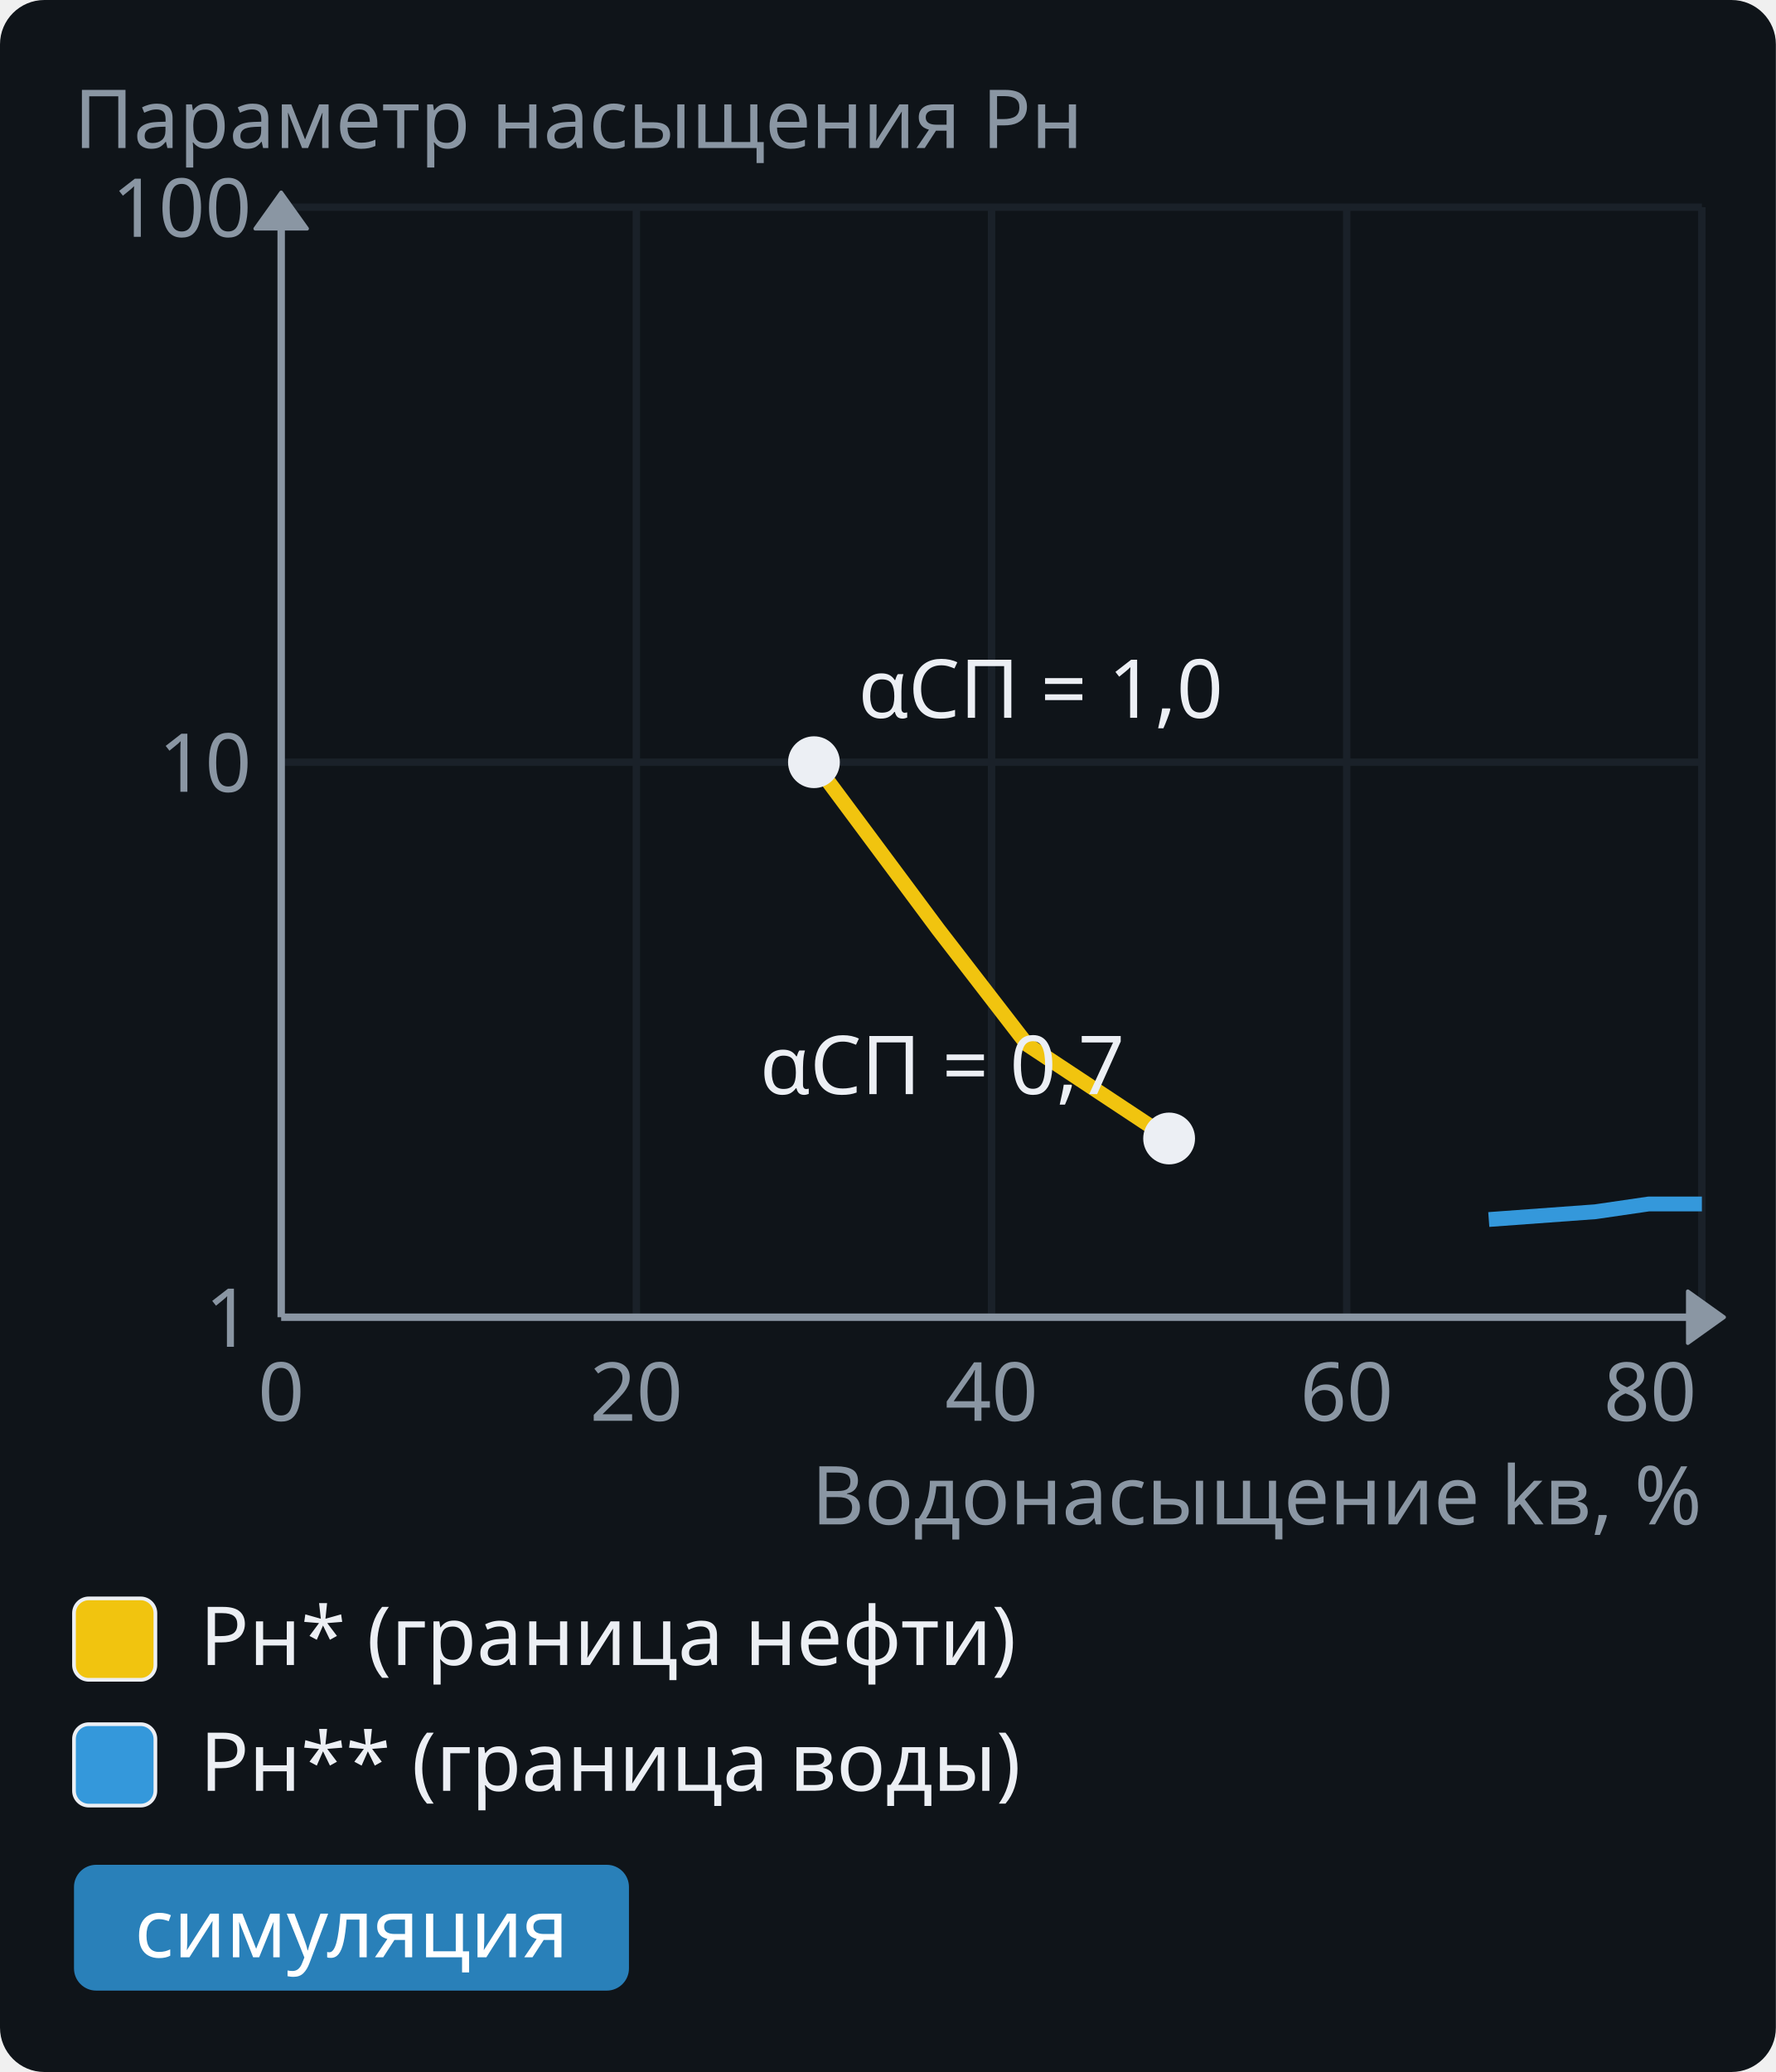
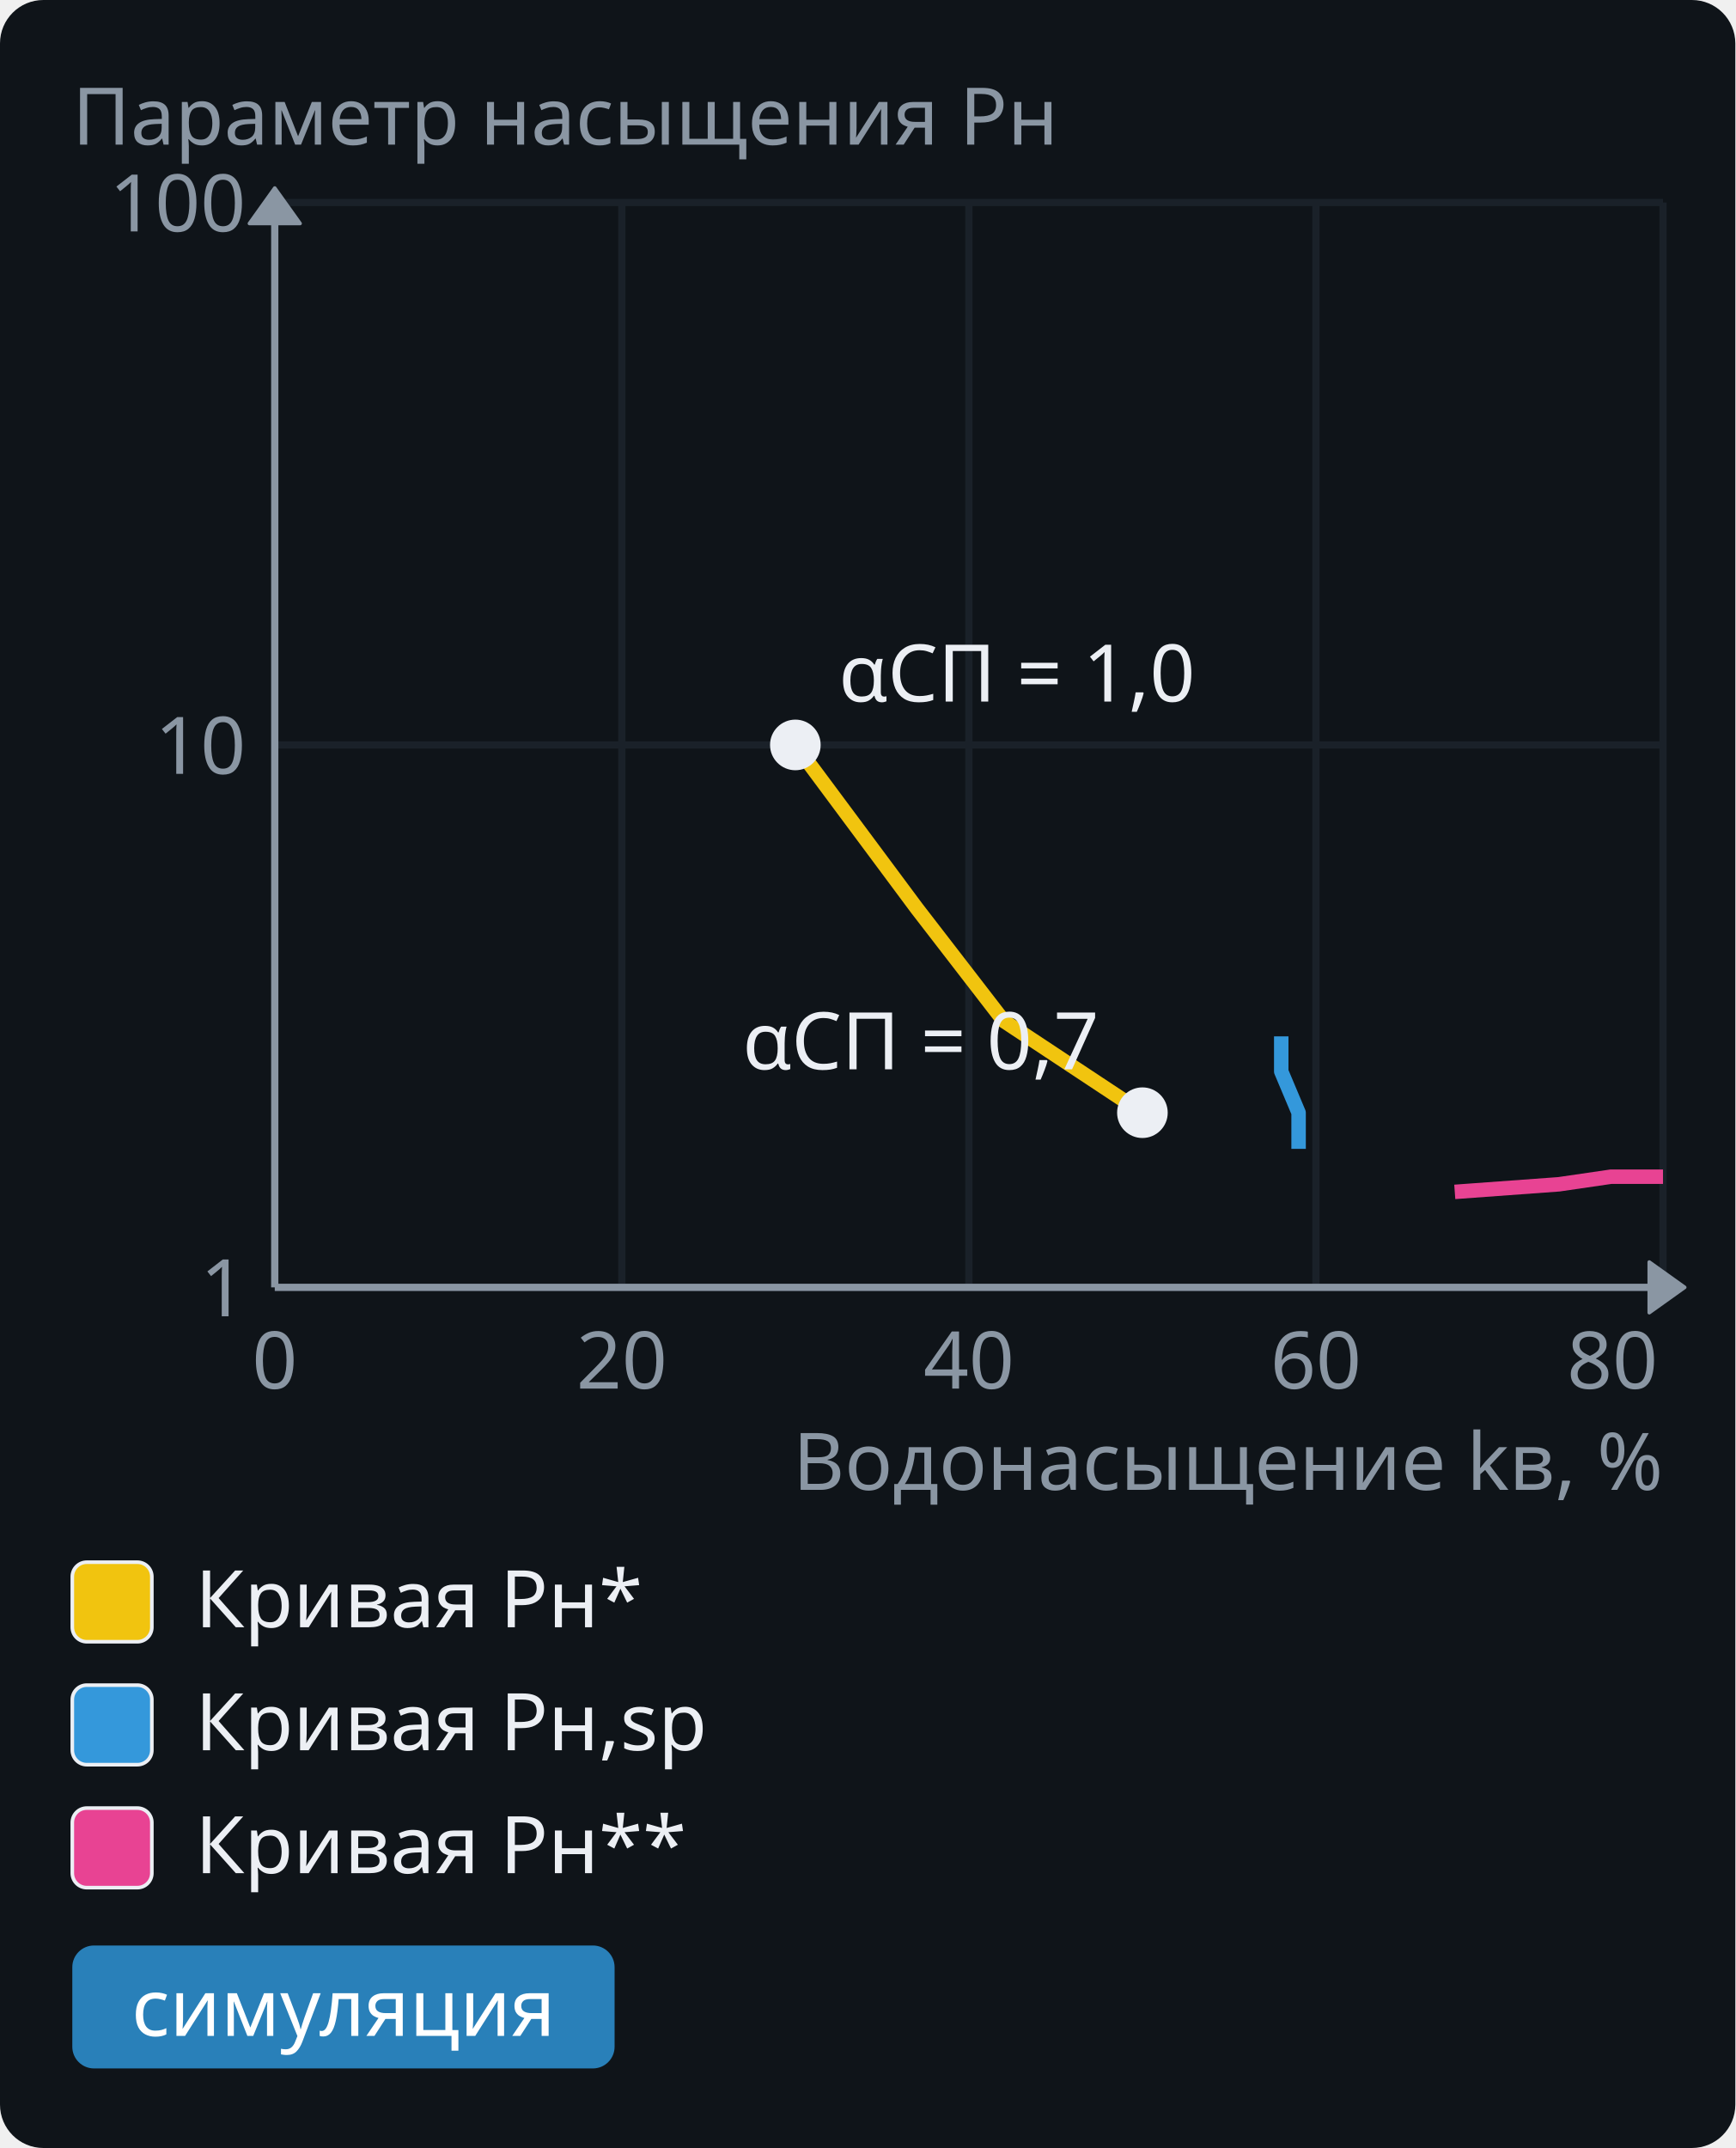
- <svg xmlns="http://www.w3.org/2000/svg" viewBox="0 0 480 560" width="480" height="560" font-family="Segoe UI, sans-serif" role="img">
-   <rect x="0.0" y="0.0" width="480.0" height="560.0" rx="12" fill="#0F1419" stroke="none" />
+ <svg xmlns="http://www.w3.org/2000/svg" viewBox="0 0 480 594" width="480" height="594" font-family="Segoe UI, sans-serif" role="img">
+   <rect x="0.0" y="0.0" width="480.0" height="594.0" rx="12" fill="#0F1419" stroke="none" />
  <text x="20.0" y="40.0" fill="#8A96A3" font-size="22" font-weight="400" text-anchor="start">Параметр насыщения Pн</text>
  <line x1="76.0" y1="356.0" x2="460.0" y2="356.0" stroke="#1A2129" stroke-width="2" />
  <text x="68.0" y="364.0" fill="#8A96A3" font-size="22" font-weight="400" text-anchor="end">1</text>
  <line x1="76.0" y1="206.0" x2="460.0" y2="206.0" stroke="#1A2129" stroke-width="2" />
  <text x="68.0" y="214.0" fill="#8A96A3" font-size="22" font-weight="400" text-anchor="end">10</text>
  <line x1="76.0" y1="56.0" x2="460.0" y2="56.0" stroke="#1A2129" stroke-width="2" />
  <text x="68.0" y="64.0" fill="#8A96A3" font-size="22" font-weight="400" text-anchor="end">100</text>
  <line x1="76.0" y1="56.0" x2="76.0" y2="356.0" stroke="#1A2129" stroke-width="2" />
  <text x="76.0" y="384.0" fill="#8A96A3" font-size="22" font-weight="400" text-anchor="middle">0</text>
  <line x1="172.0" y1="56.0" x2="172.0" y2="356.0" stroke="#1A2129" stroke-width="2" />
  <text x="172.0" y="384.0" fill="#8A96A3" font-size="22" font-weight="400" text-anchor="middle">20</text>
  <line x1="268.0" y1="56.0" x2="268.0" y2="356.0" stroke="#1A2129" stroke-width="2" />
  <text x="268.0" y="384.0" fill="#8A96A3" font-size="22" font-weight="400" text-anchor="middle">40</text>
  <line x1="364.0" y1="56.0" x2="364.0" y2="356.0" stroke="#1A2129" stroke-width="2" />
  <text x="364.0" y="384.0" fill="#8A96A3" font-size="22" font-weight="400" text-anchor="middle">60</text>
  <line x1="460.0" y1="56.0" x2="460.0" y2="356.0" stroke="#1A2129" stroke-width="2" />
  <text x="446.0" y="384.0" fill="#8A96A3" font-size="22" font-weight="400" text-anchor="middle">80</text>
  <line x1="76.0" y1="356.0" x2="76.0" y2="61.8" stroke="#8A96A3" stroke-width="2" />
  <path d="M76.0,52.0 L83.0,61.8 L69.0,61.8 Z" fill="#8A96A3" stroke="#8A96A3" stroke-width="1" stroke-linejoin="round" />
  <line x1="76.0" y1="356.0" x2="456.2" y2="356.0" stroke="#8A96A3" stroke-width="2" />
  <path d="M466.0,356.0 L456.2,363.0 L456.2,349.0 Z" fill="#8A96A3" stroke="#8A96A3" stroke-width="1" stroke-linejoin="round" />
  <path d="M220.0,206.0 L253.6,251.2 L277.6,282.3 L316.0,307.7" fill="none" stroke="#F1C40F" stroke-width="4" stroke-linejoin="round" />
-   <path d="M402.4,329.6 L431.2,327.5 L445.6,325.4 L460.0,325.4" fill="none" stroke="#3498DB" stroke-width="4" stroke-linejoin="round" />
+   <path d="M354.4,286.6 L354.4,296.3 L359.2,307.7 L359.2,317.7" fill="none" stroke="#3498DB" stroke-width="4" stroke-linejoin="round" />
+   <path d="M402.4,329.6 L431.2,327.5 L445.6,325.4 L460.0,325.4" fill="none" stroke="#E84393" stroke-width="4" stroke-linejoin="round" />
  <circle cx="220.0" cy="206.0" r="7" fill="#ECEFF4" />
  <text x="232.0" y="194.0" fill="#ECEFF4" font-size="22" font-weight="400" text-anchor="start">αСП = 1,0</text>
  <circle cx="316.0" cy="307.7" r="7" fill="#ECEFF4" />
  <text x="304.0" y="295.7" fill="#ECEFF4" font-size="22" font-weight="400" text-anchor="end">αСП = 0,7</text>
  <text x="460.0" y="412.0" fill="#8A96A3" font-size="22" font-weight="400" text-anchor="end">Водонасыщение kв, %</text>
  <rect x="20.0" y="432.0" width="22.0" height="22.0" rx="4" fill="#F1C40F" stroke="#ECEFF4" />
-   <text x="54.0" y="450.0" fill="#ECEFF4" font-size="22" font-weight="400" text-anchor="start">Pн* (граница нефти)</text>
+   <text x="54.0" y="450.0" fill="#ECEFF4" font-size="22" font-weight="400" text-anchor="start">Кривая Pн*</text>
  <rect x="20.0" y="466.0" width="22.0" height="22.0" rx="4" fill="#3498DB" stroke="#ECEFF4" />
-   <text x="54.0" y="484.0" fill="#ECEFF4" font-size="22" font-weight="400" text-anchor="start">Pн** (граница воды)</text>
-   <rect x="20.0" y="504.0" width="150.0" height="34.0" rx="6" fill="#2980B9" stroke="none" />
-   <text x="95.0" y="529.0" fill="#FFFFFF" font-size="22" font-weight="400" text-anchor="middle">симуляция</text>
+   <text x="54.0" y="484.0" fill="#ECEFF4" font-size="22" font-weight="400" text-anchor="start">Кривая Pн,sp</text>
+   <rect x="20.0" y="500.0" width="22.0" height="22.0" rx="4" fill="#E84393" stroke="#ECEFF4" />
+   <text x="54.0" y="518.0" fill="#ECEFF4" font-size="22" font-weight="400" text-anchor="start">Кривая Pн**</text>
+   <rect x="20.0" y="538.0" width="150.0" height="34.0" rx="6" fill="#2980B9" stroke="none" />
+   <text x="95.0" y="563.0" fill="#FFFFFF" font-size="22" font-weight="400" text-anchor="middle">симуляция</text>
</svg>
